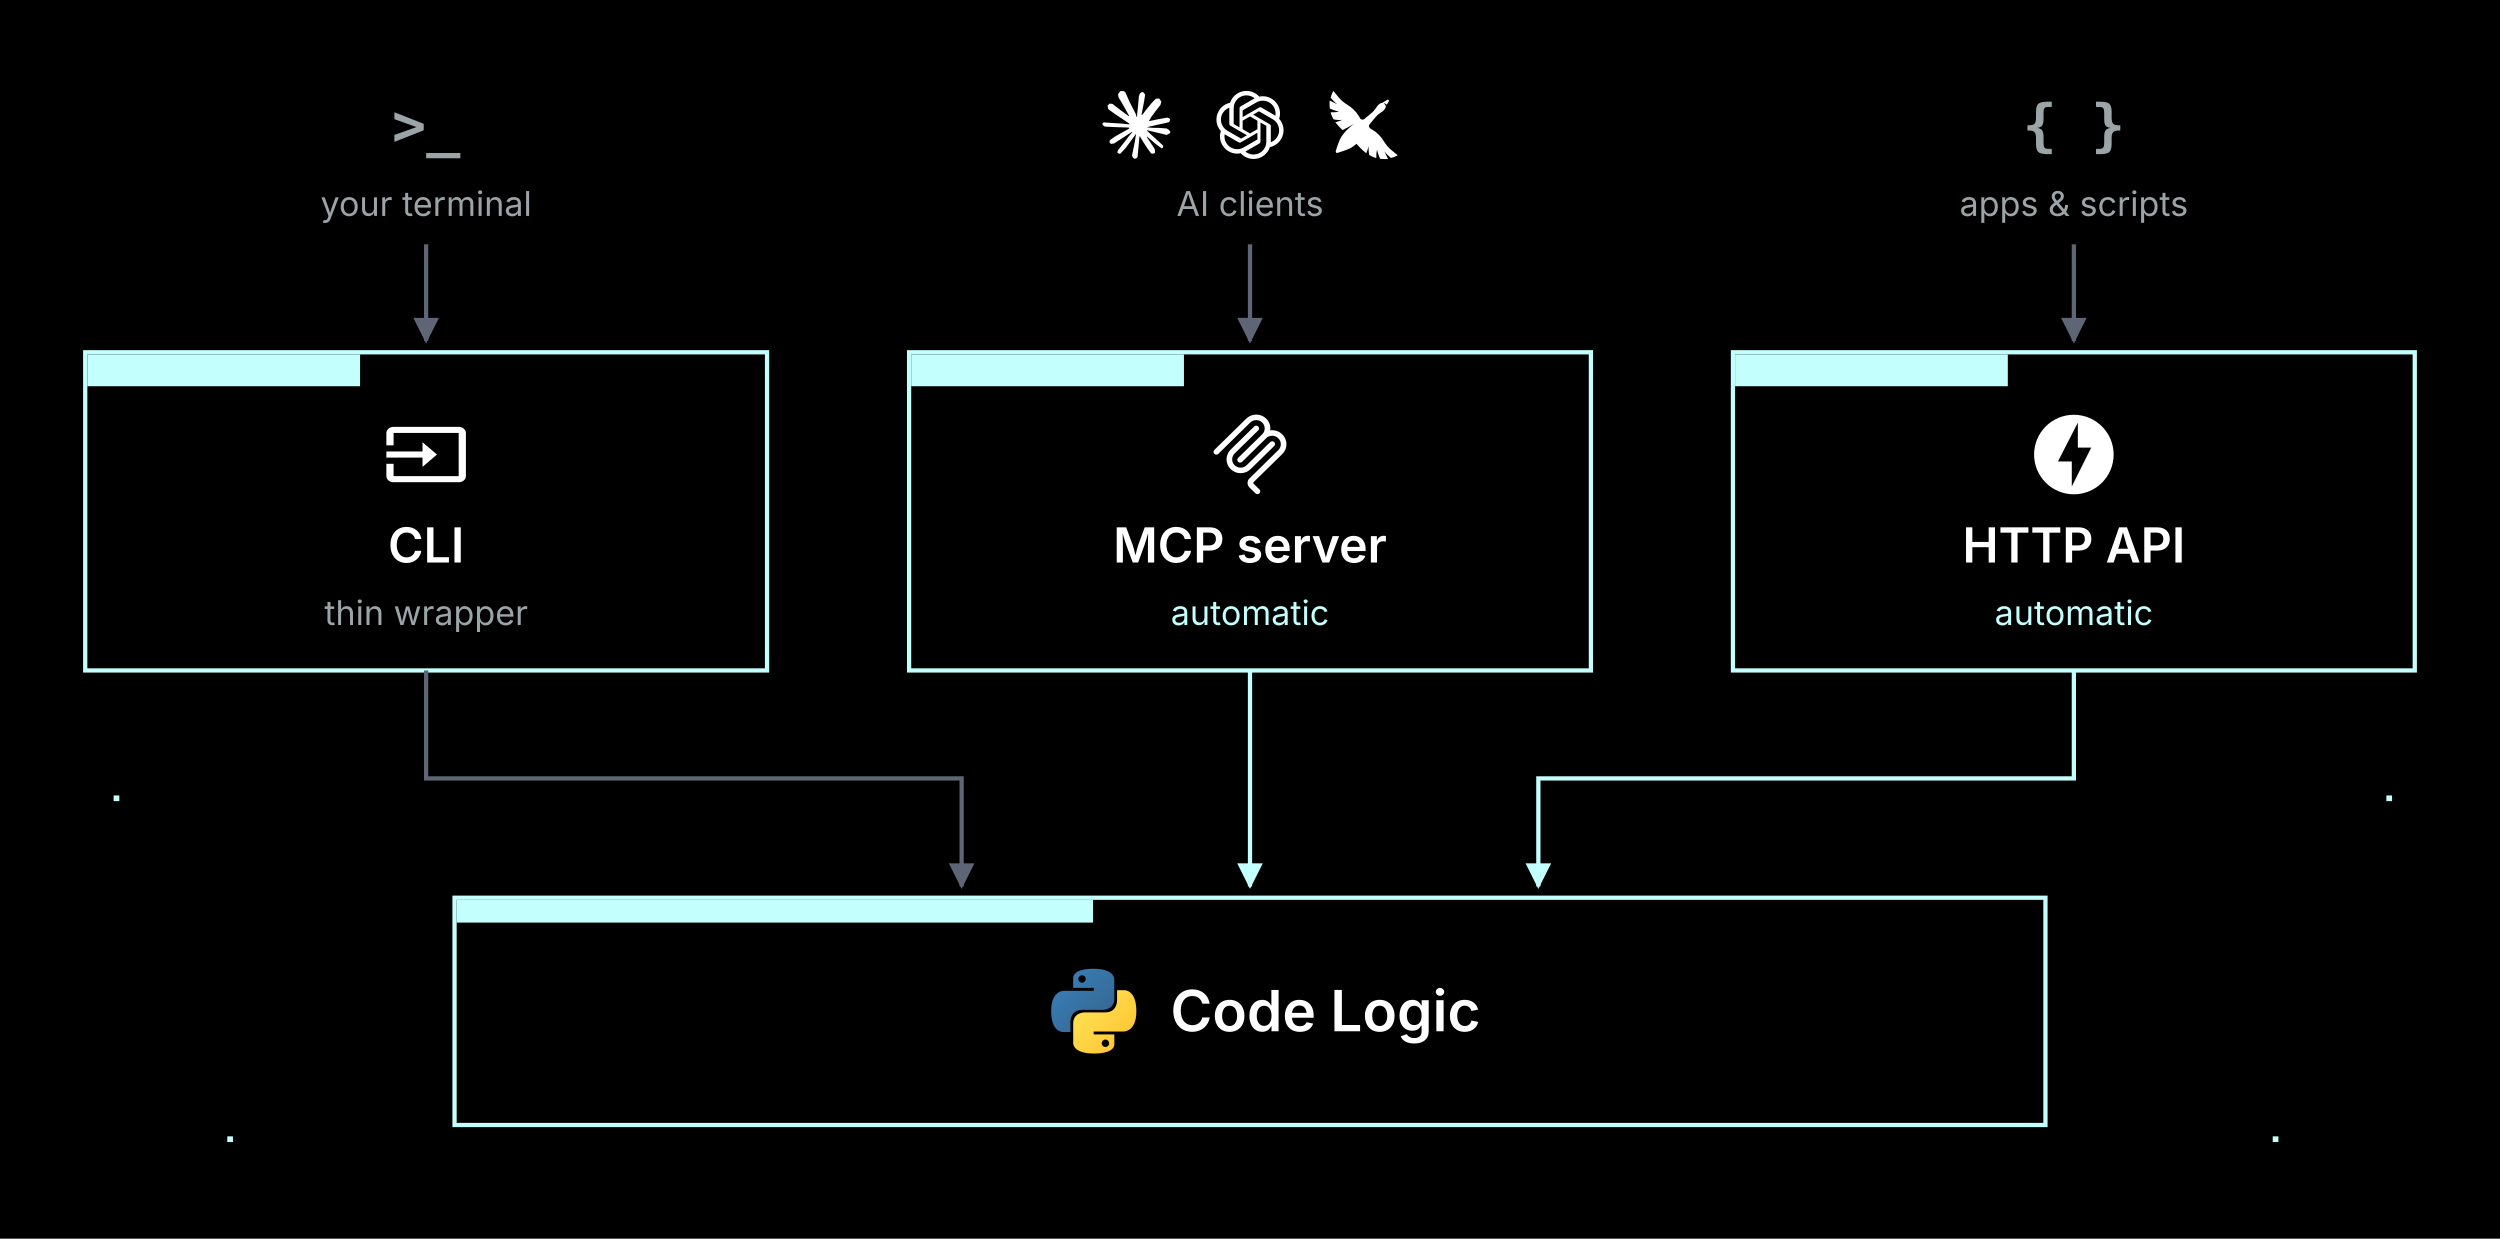
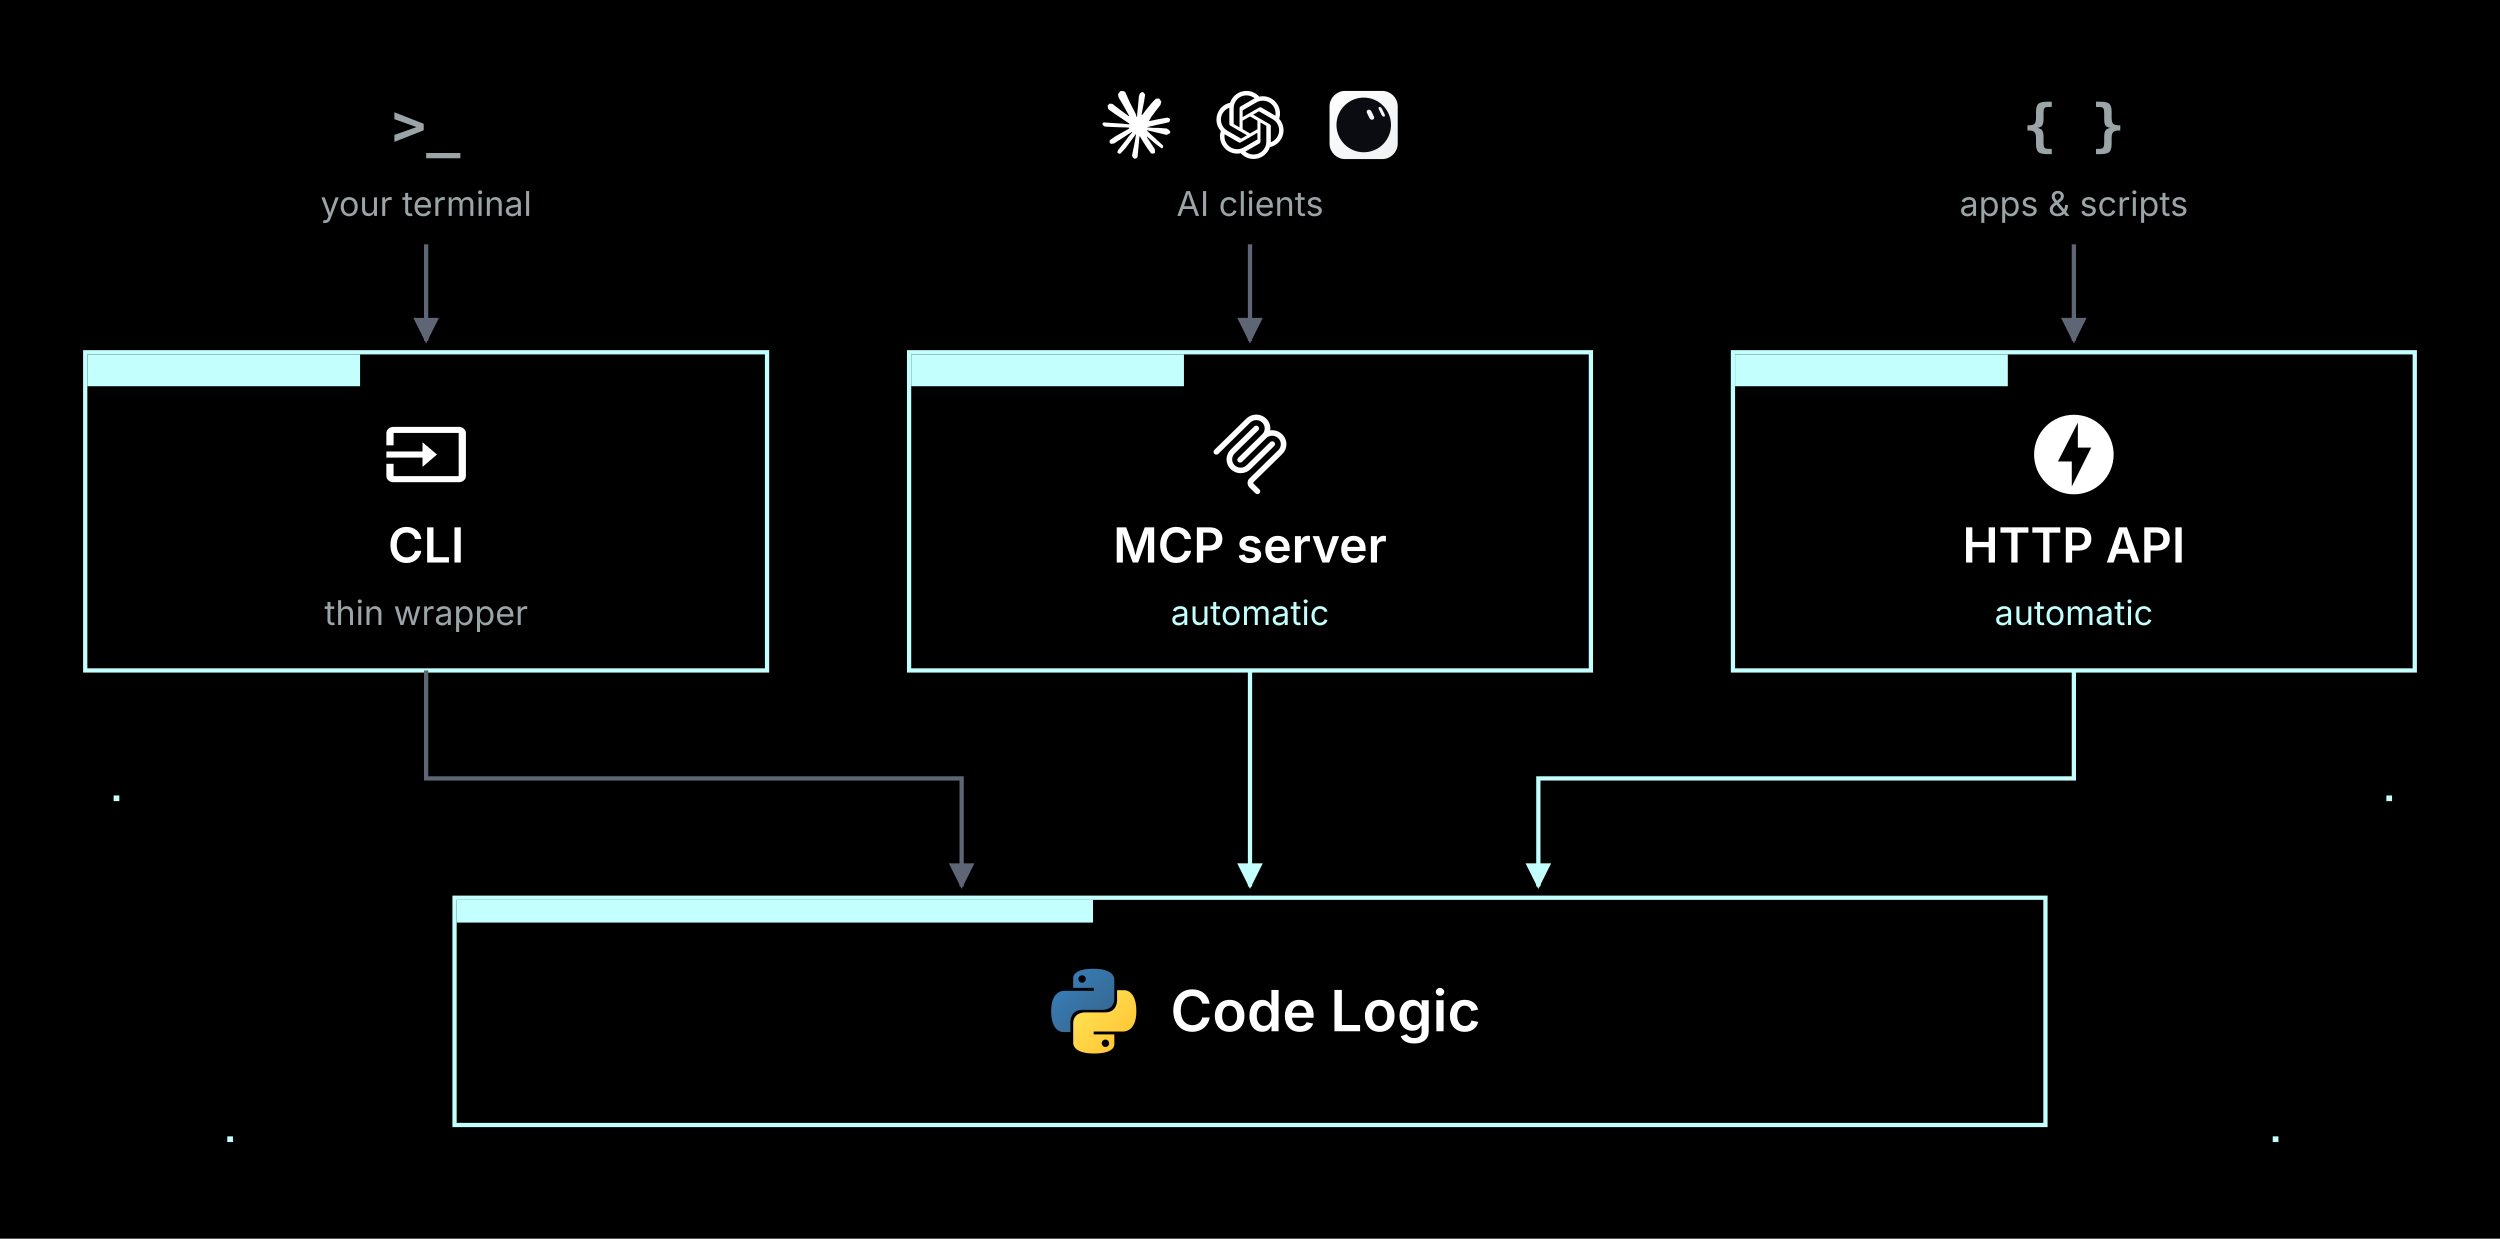
<svg xmlns="http://www.w3.org/2000/svg" viewBox="0 0 880 436" width="880" height="436" role="img" aria-label="Write your logic once: MCP and API are automatic, the CLI is a thin wrapper">
  <style>
  text { font-family:Inter, Helvetica, Roboto, Arial, sans-serif; fill:#FFFFFF; }
  .mono { font-family:'JetBrains Mono', 'IBM Plex Mono', ui-monospace, Menlo, monospace; }
  .muted { fill:#9BA4A6; }
  .accent { fill:#C3FFFD; }
  .box { fill:none; stroke:#C3FFFD; stroke-width:1.5; }
  .box-dim { fill:none; stroke:#5E6575; stroke-width:1.5; }
  .tag { fill:#C3FFFD; }
  .tag-dim { fill:#5E6575; }
  .wire { stroke:#5E6575; stroke-width:1.5; fill:none; }
  .wire-accent { stroke:#C3FFFD; stroke-width:1.5; fill:none; }
  .logo { fill:#FFFFFF; }
</style>
  <defs>
    <marker id="wire-head" viewBox="0 0 10 10" refX="9" refY="5" markerWidth="6" markerHeight="6" orient="auto-start-reverse">
      <path d="M0 0 L10 5 L0 10 z" fill="#5E6575" />
    </marker>
    <marker id="wire-accent-head" viewBox="0 0 10 10" refX="9" refY="5" markerWidth="6" markerHeight="6" orient="auto-start-reverse">
      <path d="M0 0 L10 5 L0 10 z" fill="#C3FFFD" />
    </marker>
    <symbol id="i-chatgpt" viewBox="0 0 256 260" class="logo">
      <path d="M239.184 106.203a64.716 64.716 0 0 0-5.576-53.103C219.452 28.459 191 15.784 163.213 21.74A65.586 65.586 0 0 0 52.096 45.22a64.716 64.716 0 0 0-43.23 31.36c-14.31 24.602-11.061 55.634 8.033 76.74a64.665 64.665 0 0 0 5.525 53.102c14.174 24.65 42.644 37.324 70.446 31.36a64.72 64.72 0 0 0 48.754 21.744c28.481.025 53.714-18.361 62.414-45.481a64.767 64.767 0 0 0 43.229-31.36c14.137-24.558 10.875-55.423-8.083-76.483Zm-97.56 136.338a48.397 48.397 0 0 1-31.105-11.255l1.535-.87 51.67-29.825a8.595 8.595 0 0 0 4.247-7.367v-72.85l21.845 12.636c.218.111.37.32.409.563v60.367c-.056 26.818-21.783 48.545-48.601 48.601Zm-104.466-44.61a48.345 48.345 0 0 1-5.781-32.589l1.534.921 51.722 29.826a8.339 8.339 0 0 0 8.441 0l63.181-36.425v25.221a.87.87 0 0 1-.358.665l-52.335 30.184c-23.257 13.398-52.97 5.431-66.404-17.803ZM23.549 85.38a48.499 48.499 0 0 1 25.58-21.333v61.39a8.288 8.288 0 0 0 4.195 7.316l62.874 36.272-21.845 12.636a.819.819 0 0 1-.767 0L41.353 151.53c-23.211-13.454-31.171-43.144-17.804-66.405v.256Zm179.466 41.695-63.08-36.63L161.73 77.86a.819.819 0 0 1 .768 0l52.233 30.184a48.6 48.6 0 0 1-7.316 87.635v-61.391a8.544 8.544 0 0 0-4.4-7.213Zm21.742-32.69-1.535-.922-51.619-30.081a8.39 8.39 0 0 0-8.492 0L99.98 99.808V74.587a.716.716 0 0 1 .307-.665l52.233-30.133a48.652 48.652 0 0 1 72.236 50.391v.205ZM88.061 139.097l-21.845-12.585a.87.87 0 0 1-.41-.614V65.685a48.652 48.652 0 0 1 79.757-37.346l-1.535.87-51.67 29.825a8.595 8.595 0 0 0-4.246 7.367l-.051 72.697Zm11.868-25.58 28.138-16.217 28.188 16.218v32.434l-28.086 16.218-28.188-16.218-.052-32.434Z" />
    </symbol>
    <symbol id="i-claude" viewBox="0 0 256 257" class="logo">
      <path d="m50.228 170.321 50.357-28.257.843-2.463-.843-1.361h-2.462l-8.426-.518-28.775-.778-24.952-1.037-24.175-1.296-6.092-1.297L0 125.796l.583-3.759 5.12-3.434 7.324.648 16.202 1.101 24.304 1.685 17.629 1.037 26.118 2.722h4.148l.583-1.685-1.426-1.037-1.101-1.037-25.147-17.045-27.22-18.017-14.258-10.37-7.713-5.25-3.888-4.925-1.685-10.758 7-7.713 9.397.649 2.398.648 9.527 7.323 20.35 15.75L94.817 91.9l3.889 3.24 1.555-1.102.195-.777-1.75-2.917-14.453-26.118-15.425-26.572-6.87-11.018-1.814-6.61c-.648-2.723-1.102-4.991-1.102-7.778l7.972-10.823L71.42 0 82.05 1.426l4.472 3.888 6.61 15.101 10.694 23.786 16.591 32.34 4.861 9.592 2.592 8.879.973 2.722h1.685v-1.556l1.36-18.211 2.528-22.36 2.463-28.776.843-8.1 4.018-9.722 7.971-5.25 6.222 2.981 5.12 7.324-.713 4.73-3.046 19.768-5.962 30.98-3.889 20.739h2.268l2.593-2.593 10.499-13.934 17.628-22.036 7.778-8.749 9.073-9.657 5.833-4.601h11.018l8.1 12.055-3.628 12.443-11.342 14.388-9.398 12.184-13.48 18.147-8.426 14.518.778 1.166 2.01-.194 30.46-6.481 16.462-2.982 19.637-3.37 8.88 4.148.971 4.213-3.5 8.62-20.998 5.184-24.628 4.926-36.682 8.685-.454.324.519.648 16.526 1.555 7.065.389h17.304l32.21 2.398 8.426 5.574 5.055 6.805-.843 5.184-12.962 6.611-17.498-4.148-40.83-9.721-14-3.5h-1.944v1.167l11.666 11.406 21.387 19.314 26.767 24.887 1.36 6.157-3.434 4.86-3.63-.518-23.526-17.693-9.073-7.972-20.545-17.304h-1.36v1.814l4.73 6.935 25.017 37.59 1.296 11.536-1.814 3.76-6.481 2.268-7.13-1.297-14.647-20.544-15.1-23.138-12.185-20.739-1.49.843-7.194 77.448-3.37 3.953-7.778 2.981-6.48-4.925-3.436-7.972 3.435-15.749 4.148-20.544 3.37-16.333 3.046-20.285 1.815-6.74-.13-.454-1.49.194-15.295 20.999-23.267 31.433-18.406 19.702-4.407 1.75-7.648-3.954.713-7.064 4.277-6.286 25.47-32.405 15.36-20.092 9.917-11.6-.065-1.686h-.583L44.07 198.125l-12.055 1.555-5.185-4.86.648-7.972 2.463-2.593 20.35-13.999-.064.065Z" />
    </symbol>
    <symbol id="i-fastapi" viewBox="0 0 256 256" class="logo">
      <path d="M128 0C57.33 0 0 57.33 0 128s57.33 128 128 128 128-57.33 128-128S198.67 0 128 0Zm-6.67 230.605v-80.288H76.699l64.128-124.922v80.288h42.966L121.33 230.605Z" />
    </symbol>
-     <symbol id="i-goose" viewBox="0 0 24 24" class="logo" fill-rule="evenodd">
-       <path d="M21.595 23.61c1.167-.254 2.405-.944 2.405-.944l-2.167-1.784a12.124 12.124 0 01-2.695-3.131 12.127 12.127 0 00-3.97-4.049l-.794-.462a1.115 1.115 0 01-.488-.815.844.844 0 01.154-.575c.413-.582 2.548-3.115 2.94-3.44.503-.416 1.065-.762 1.586-1.159.074-.056.148-.112.221-.17.003-.002.007-.004.009-.007.167-.131.325-.272.45-.438.453-.524.563-.988.59-1.193-.061-.197-.244-.639-.753-1.148.319.02.705.272 1.056.569.235-.376.481-.773.727-1.171.165-.266-.08-.465-.086-.471h-.001V3.22c-.007-.007-.206-.25-.471-.086-.567.35-1.134.702-1.639 1.021 0 0-.597-.012-1.305.599a2.464 2.464 0 00-.438.45l-.007.009c-.058.072-.114.147-.17.221-.397.521-.743 1.083-1.16 1.587-.323.391-2.857 2.526-3.44 2.94a.842.842 0 01-.574.153 1.115 1.115 0 01-.815-.488l-.462-.794a12.123 12.123 0 00-4.049-3.97 12.133 12.133 0 01-3.13-2.695L1.332 0S.643 1.238.39 2.405c.352.428 1.27 1.49 2.34 2.302C1.58 4.167.73 3.75.06 3.4c-.103.765-.063 1.92.043 2.816.726.317 1.961.806 3.219 1.066-1.006.236-2.11.278-2.961.262.15.554.358 1.119.64 1.688.119.263.25.52.39.77.452.125 2.222.383 3.164.171l-2.51.897a27.776 27.776 0 002.544 2.726c2.031-1.092 2.494-1.241 4.018-2.238-2.467 2.008-3.108 2.828-3.8 3.67l-.483.678c-.25.351-.469.725-.65 1.117-.61 1.31-1.47 4.1-1.47 4.1-.154.486.202.842.674.674 0 0 2.79-.861 4.1-1.47.392-.182.766-.4 1.118-.65l.677-.483c.227-.187.453-.37.701-.586 0 0 1.705 2.02 3.458 3.349l.896-2.511c-.211.942.046 2.712.17 3.163.252.142.509.272.772.392.569.28 1.134.49 1.688.64-.016-.853.026-1.956.261-2.962.26 1.258.75 2.493 1.067 3.219.895.106 2.051.146 2.816.043a73.87 73.87 0 01-1.308-2.67c.811 1.07 1.874 1.988 2.302 2.34h-.001z" />
+     <symbol id="i-grokbot" viewBox="-125 -125 250 250">
+       <defs>
+         <linearGradient id="grokbot-grokbot-card" x1="-125" x2="125" y1="-125" y2="125" gradientUnits="userSpaceOnUse">
+           <stop offset="0" stop-color="#fff" />
+           <stop offset="1" stop-color="#eef0f2" />
+         </linearGradient>
+         <clipPath id="grokbot-grokbot-squircle">
+           <rect width="250" height="250" x="-125" y="-125" rx="57" />
+         </clipPath>
+       </defs>
+       <g clip-path="url(#grokbot-grokbot-squircle)">
+         <path fill="url(#grokbot-grokbot-card)" d="M-125-125H125V125H-125z" />
+         <path fill="#0a0c12" d="M100.37 -0.24C100.37 3.03 100.21 6.32 99.88 9.58C99.56 12.84 99.08 16.1 98.45 19.31C97.81 22.53 97.01 25.72 96.06 28.86C95.11 31.99 94 35.09 92.75 38.12C91.5 41.15 90.1 44.13 88.56 47.01C87.02 49.9 85.33 52.73 83.51 55.45C81.7 58.18 79.74 60.82 77.67 63.35C75.59 65.89 73.39 68.33 71.08 70.64C68.77 72.96 66.33 75.17 63.81 77.25C61.28 79.33 58.64 81.29 55.92 83.11C53.21 84.93 50.39 86.63 47.51 88.17C44.62 89.71 41.65 91.12 38.63 92.38C35.62 93.63 32.52 94.74 29.39 95.69C26.27 96.64 23.08 97.44 19.88 98.08C16.67 98.72 13.42 99.2 10.17 99.52C6.92 99.85 3.63 100.01 0.37 100.01C-2.9 100.01 -6.18 99.85 -9.44 99.52C-12.69 99.2 -15.94 98.72 -19.14 98.08C-22.35 97.44 -25.54 96.64 -28.66 95.69C-31.79 94.74 -34.88 93.63 -37.9 92.38C-40.92 91.12 -43.89 89.71 -46.77 88.17C-49.65 86.63 -52.47 84.93 -55.19 83.11C-57.91 81.29 -60.55 79.33 -63.07 77.25C-65.6 75.17 -68.03 72.96 -70.34 70.64C-72.65 68.33 -74.86 65.89 -76.93 63.35C-79.01 60.82 -80.97 58.18 -82.78 55.45C-84.6 52.73 -86.29 49.9 -87.83 47.01C-89.37 44.13 -90.77 41.15 -92.02 38.12C-93.27 35.09 -94.38 31.99 -95.33 28.86C-96.28 25.72 -97.07 22.53 -97.71 19.31C-98.35 16.1 -98.83 12.84 -99.15 9.58C-99.47 6.32 -99.63 3.03 -99.63 -0.24C-99.63 -3.52 -99.47 -6.81 -99.15 -10.07C-98.83 -13.33 -98.35 -16.59 -97.71 -19.8C-97.07 -23.01 -96.28 -26.21 -95.33 -29.34C-94.38 -32.48 -93.27 -35.58 -92.02 -38.61C-90.77 -41.63 -89.37 -44.61 -87.83 -47.5C-86.29 -50.39 -84.6 -53.22 -82.78 -55.94C-80.97 -58.66 -79.01 -61.31 -76.93 -63.84C-74.86 -66.37 -72.65 -68.81 -70.34 -71.13C-68.03 -73.45 -65.6 -75.66 -63.07 -77.74C-60.55 -79.82 -57.91 -81.78 -55.19 -83.6C-52.47 -85.42 -49.65 -87.11 -46.77 -88.66C-43.89 -90.2 -40.92 -91.61 -37.9 -92.86C-34.88 -94.12 -31.79 -95.23 -28.66 -96.18C-25.54 -97.13 -22.35 -97.93 -19.14 -98.57C-15.94 -99.21 -12.69 -99.69 -9.44 -100.01C-6.18 -100.33 -2.9 -100.49 0.37 -100.49C3.63 -100.49 6.92 -100.33 10.17 -100.01C13.42 -99.69 16.67 -99.21 19.88 -98.57C23.08 -97.93 26.27 -97.13 29.39 -96.18C32.52 -95.23 35.62 -94.12 38.63 -92.86C41.65 -91.61 44.62 -90.2 47.51 -88.66C50.39 -87.11 53.21 -85.42 55.92 -83.6C58.64 -81.78 61.28 -79.82 63.81 -77.74C66.33 -75.66 68.77 -73.45 71.08 -71.13C73.39 -68.81 75.59 -66.37 77.67 -63.84C79.74 -61.31 81.7 -58.66 83.51 -55.94C85.33 -53.22 87.02 -50.39 88.56 -47.5C90.1 -44.61 91.5 -41.63 92.75 -38.61C94 -35.58 95.11 -32.48 96.06 -29.34C97.01 -26.21 97.81 -23.01 98.45 -19.8C99.08 -16.59 99.56 -13.33 99.88 -10.07C100.21 -6.81 100.37 -3.52 100.37 -0.24Z" />
+         <g fill="#f7f8fa">
+           <path d="M-9.3 -11.3A9.3 9.3 0 0 1 0 -20.6L0 -20.6A9.3 9.3 0 0 1 9.3 -11.3L9.3 11.3A9.3 9.3 0 0 1 0 20.6L0 20.6A9.3 9.3 0 0 1 -9.3 11.3Z" transform="matrix(.87 -.31 .42 .87 24.94 -37.71)" />
+           <path d="M-9.3 -11.3A9.3 9.3 0 0 1 0 -20.6L0 -20.6A9.3 9.3 0 0 1 9.3 -11.3L9.3 11.3A9.3 9.3 0 0 1 0 20.6L0 20.6A9.3 9.3 0 0 1 -9.3 11.3Z" transform="matrix(.62 -.08 .42 .87 66.34 -48.51)" />
+         </g>
+       </g>
    </symbol>
    <symbol id="i-mcp" viewBox="0 0 24 24" class="logo" fill-rule="evenodd">
      <path d="M15.688 2.343a2.588 2.588 0 00-3.61 0l-9.626 9.44a.863.863 0 01-1.203 0 .823.823 0 010-1.18l9.626-9.44a4.313 4.313 0 016.016 0 4.116 4.116 0 011.204 3.54 4.3 4.3 0 013.609 1.18l.05.05a4.115 4.115 0 010 5.9l-8.706 8.537a.274.274 0 000 .393l1.788 1.754a.823.823 0 010 1.18.863.863 0 01-1.203 0l-1.788-1.753a1.92 1.92 0 010-2.754l8.706-8.538a2.47 2.47 0 000-3.54l-.05-.049a2.588 2.588 0 00-3.607-.003l-7.172 7.034-.002.002-.098.097a.863.863 0 01-1.204 0 .823.823 0 010-1.18l7.273-7.133a2.47 2.47 0 00-.003-3.537z" />
      <path d="M14.485 4.703a.823.823 0 000-1.18.863.863 0 00-1.204 0l-7.119 6.982a4.115 4.115 0 000 5.9 4.314 4.314 0 006.016 0l7.12-6.982a.823.823 0 000-1.18.863.863 0 00-1.204 0l-7.119 6.982a2.588 2.588 0 01-3.61 0 2.47 2.47 0 010-3.54l7.12-6.982z" />
    </symbol>
    <symbol id="i-python" viewBox="16 16 32 32">
      <path fill="url(#python-a)" d="M31.885 16c-8.124 0-7.617 3.523-7.617 3.523l.01 3.65h7.752v1.095H21.197S16 23.678 16 31.876c0 8.196 4.537 7.906 4.537 7.906h2.708v-3.804s-.146-4.537 4.465-4.537h7.688s4.32.07 4.32-4.175v-7.019S40.374 16 31.885 16zm-4.275 2.454a1.394 1.394 0 1 1 0 2.79 1.393 1.393 0 0 1-1.395-1.395c0-.771.624-1.395 1.395-1.395z" />
      <path fill="url(#python-b)" d="M32.115 47.833c8.124 0 7.617-3.523 7.617-3.523l-.01-3.65H31.97v-1.095h10.832S48 40.155 48 31.958c0-8.197-4.537-7.906-4.537-7.906h-2.708v3.803s.146 4.537-4.465 4.537h-7.688s-4.32-.07-4.32 4.175v7.019s-.656 4.247 7.833 4.247zm4.275-2.454a1.393 1.393 0 0 1-1.395-1.395 1.394 1.394 0 1 1 1.395 1.395z" />
      <defs>
        <linearGradient id="python-a" x1="19.075" x2="34.898" y1="18.782" y2="34.658" gradientUnits="userSpaceOnUse">
          <stop stop-color="#387EB8" />
          <stop offset="1" stop-color="#366994" />
        </linearGradient>
        <linearGradient id="python-b" x1="28.809" x2="45.803" y1="28.882" y2="45.163" gradientUnits="userSpaceOnUse">
          <stop stop-color="#FFE052" />
          <stop offset="1" stop-color="#FFC331" />
        </linearGradient>
      </defs>
    </symbol>
    <symbol id="i-typer" viewBox="0 0 24 24" class="logo">
      <path d="M21.818 3.646H2.182C.982 3.646 0 4.483 0 5.505v3.707h2.182V5.486h19.636v13.036H2.182v-3.735H0v3.726c0 1.022.982 1.84 2.182 1.84h19.636c1.2 0 2.182-.818 2.182-1.84V5.505c0-1.032-.982-1.859-2.182-1.859Zm-10.909 12.07L15.273 12l-4.364-3.717v2.787H0v1.859h10.909v2.787Z" />
    </symbol>
  </defs>
  <rect width="880" height="436" fill="#000000" />
  <rect x="40" y="280" width="2" height="2" fill="#C3FFFD" />
  <rect x="840" y="280" width="2" height="2" fill="#C3FFFD" />
  <rect x="80" y="400" width="2" height="2" fill="#C3FFFD" />
  <rect x="800" y="400" width="2" height="2" fill="#C3FFFD" />
  <text x="150" y="51" font-size="20" text-anchor="middle" font-weight="700" class="mono muted">&gt;_</text>
  <text x="150" y="76" font-size="12" text-anchor="middle" font-weight="400" class="muted">your terminal</text>
  <path class="wire" d="M150 86 L150 120" marker-end="url(#wire-head)" />
  <rect class="box" x="30.0" y="124" width="240" height="112" />
  <rect class="tag" x="30.75" y="124.75" width="96.0" height="11.2" />
  <use href="#i-typer" x="136" y="146" width="28" height="28" />
  <text x="150" y="198" font-size="17" text-anchor="middle" font-weight="600">CLI</text>
  <text x="150" y="220" font-size="12" text-anchor="middle" font-weight="400" class="muted">thin wrapper</text>
  <path class="wire" d="M150 236 V274.0 H338.5 V312" marker-end="url(#wire-head)" />
  <use href="#i-claude" x="388.0" y="32" width="24" height="24" />
  <use href="#i-chatgpt" x="428.0" y="32" width="24" height="24" />
-   <use href="#i-goose" x="468.0" y="32" width="24" height="24" />
+   <use href="#i-grokbot" x="468.0" y="32" width="24" height="24" />
  <text x="440" y="76" font-size="12" text-anchor="middle" font-weight="400" class="muted">AI clients</text>
  <path class="wire" d="M440 86 L440 120" marker-end="url(#wire-head)" />
  <rect class="box" x="320.0" y="124" width="240" height="112" />
  <rect class="tag" x="320.75" y="124.75" width="96.0" height="11.2" />
  <use href="#i-mcp" x="426" y="146" width="28" height="28" />
  <text x="440" y="198" font-size="17" text-anchor="middle" font-weight="600">MCP server</text>
  <text x="440" y="220" font-size="12" text-anchor="middle" font-weight="400" class="accent">automatic</text>
  <path class="wire-accent" d="M440 236 V274.0 H440.0 V312" marker-end="url(#wire-accent-head)" />
  <text x="730" y="51" font-size="20" text-anchor="middle" font-weight="700" class="mono muted">{ }</text>
  <text x="730" y="76" font-size="12" text-anchor="middle" font-weight="400" class="muted">apps &amp; scripts</text>
  <path class="wire" d="M730 86 L730 120" marker-end="url(#wire-head)" />
  <rect class="box" x="610.0" y="124" width="240" height="112" />
  <rect class="tag" x="610.75" y="124.75" width="96.0" height="11.2" />
  <use href="#i-fastapi" x="716" y="146" width="28" height="28" />
  <text x="730" y="198" font-size="17" text-anchor="middle" font-weight="600">HTTP API</text>
  <text x="730" y="220" font-size="12" text-anchor="middle" font-weight="400" class="accent">automatic</text>
  <path class="wire-accent" d="M730 236 V274.0 H541.5 V312" marker-end="url(#wire-accent-head)" />
  <rect class="box" x="160.0" y="316" width="560" height="80" />
  <rect class="tag" x="160.75" y="316.75" width="224.0" height="8.0" />
  <use href="#i-python" x="370.0" y="341.0" width="30" height="30" />
  <text x="412.0" y="363.0" font-size="20" text-anchor="start" font-weight="600">Code Logic</text>
</svg>
